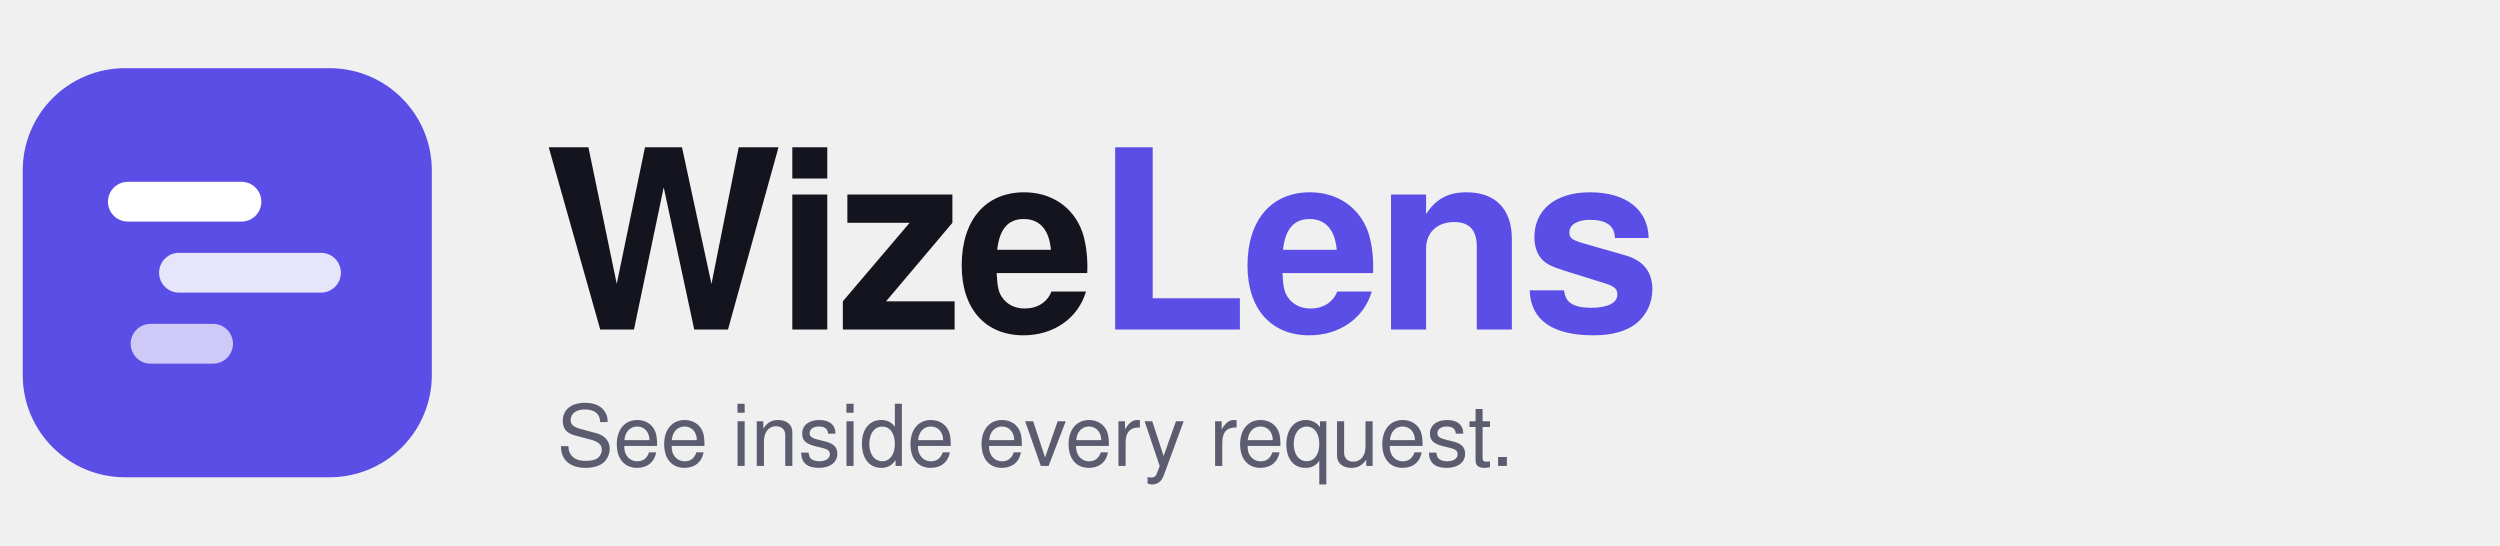
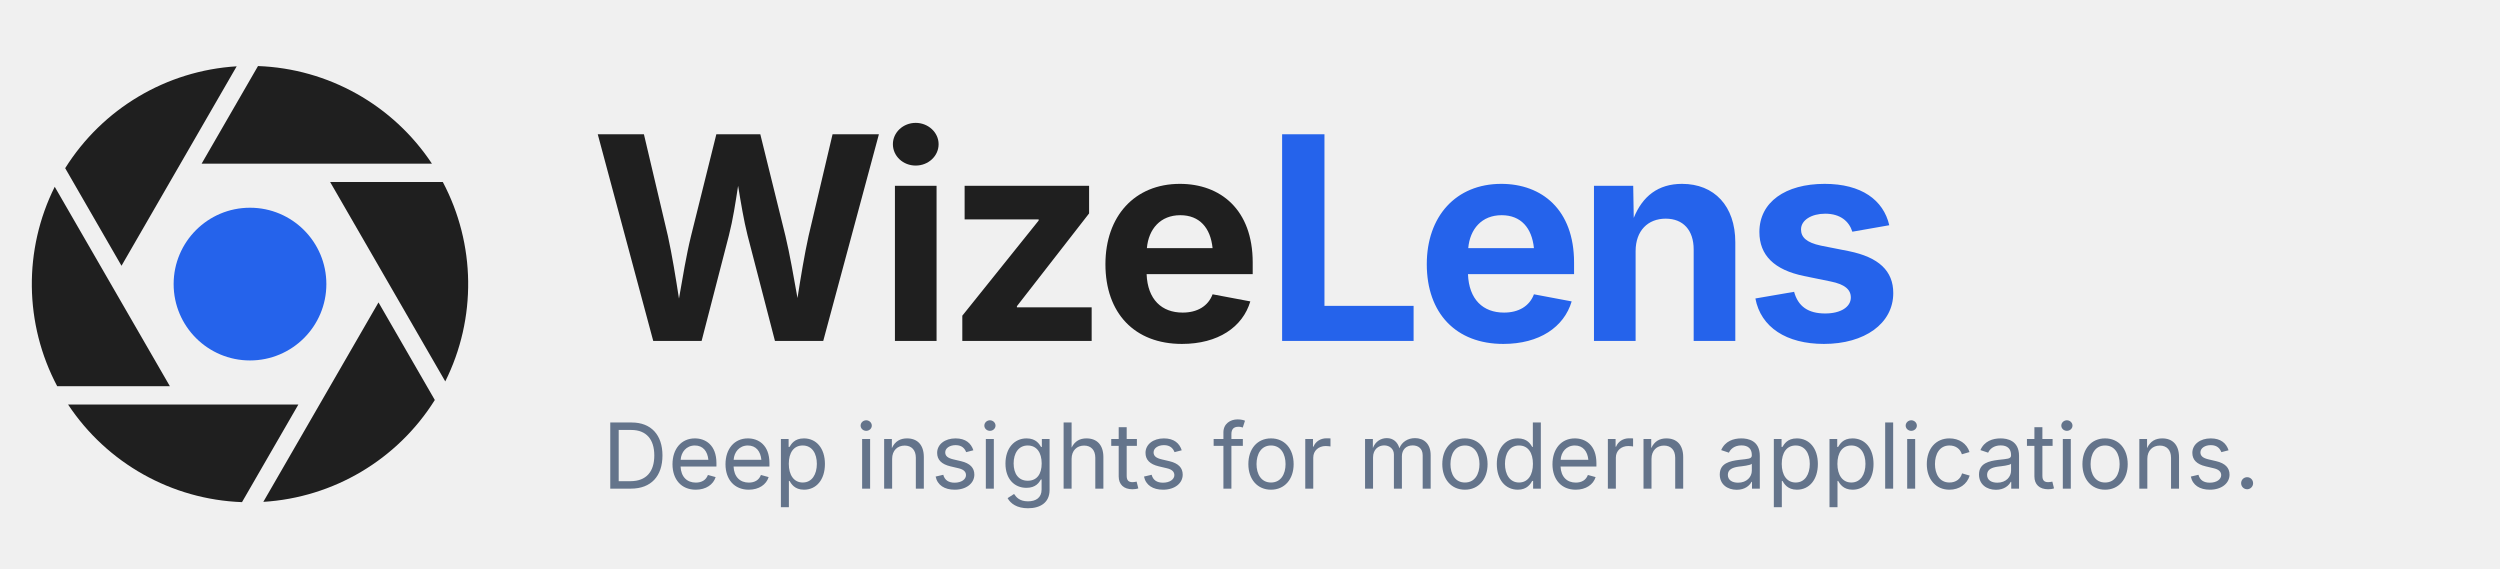
- <svg xmlns="http://www.w3.org/2000/svg" width="440" height="96" viewBox="0 0 440 96" role="img" aria-label="WizeLens">
-   <rect x="4" y="12" width="72" height="72" rx="18" fill="#5b4ee6" />
-   <rect x="19" y="32" width="27" height="7" rx="3.5" fill="#fff" />
-   <rect x="28" y="44.5" width="32" height="7" rx="3.5" fill="#fff" opacity=".85" />
-   <rect x="23" y="57" width="18" height="7" rx="3.5" fill="#fff" opacity=".7" />
-   <text x="96" y="58" font-family="Segoe UI, -apple-system, Helvetica, Arial, sans-serif" font-size="44" font-weight="700" fill="#14141f" letter-spacing="-1">Wize<tspan fill="#5b4ee6">Lens</tspan>
+ <svg xmlns="http://www.w3.org/2000/svg" width="440" height="100" viewBox="0 0 440 100" role="img" aria-label="WizeLens">
+   <g transform="translate(4 10) scale(0.8)">
+     <path fill="#1F1F1F" d="M39.36 23.5L90.02 23.5A48 48 0 0 0 51.76 2.03ZM67.63 27.54L92.96 71.41A48 48 0 0 0 92.42 27.54ZM78.27 54.03L52.93 97.91A48 48 0 0 0 90.66 75.5ZM60.64 76.5L9.98 76.5A48 48 0 0 0 48.24 97.97ZM32.37 72.46L7.04 28.59A48 48 0 0 0 7.58 72.46ZM21.73 45.97L47.07 2.09A48 48 0 0 0 9.34 24.5Z" />
+     <circle cx="50" cy="50" r="16.8" fill="#2563EB" />
+   </g>
+   <text x="104" y="60" font-family="Inter, Segoe UI, -apple-system, Helvetica, Arial, sans-serif" font-size="50" font-weight="700" fill="#1F1F1F" letter-spacing="-1.5">Wize<tspan fill="#2563EB">Lens</tspan>
  </text>
-   <text x="98" y="82" font-family="Segoe UI, -apple-system, Helvetica, Arial, sans-serif" font-size="15" fill="#5c5c70">See inside every request.</text>
+   <text x="106" y="86" font-family="Inter, Segoe UI, -apple-system, Helvetica, Arial, sans-serif" font-size="16" fill="#64748B">Deep insights for modern applications.</text>
</svg>
